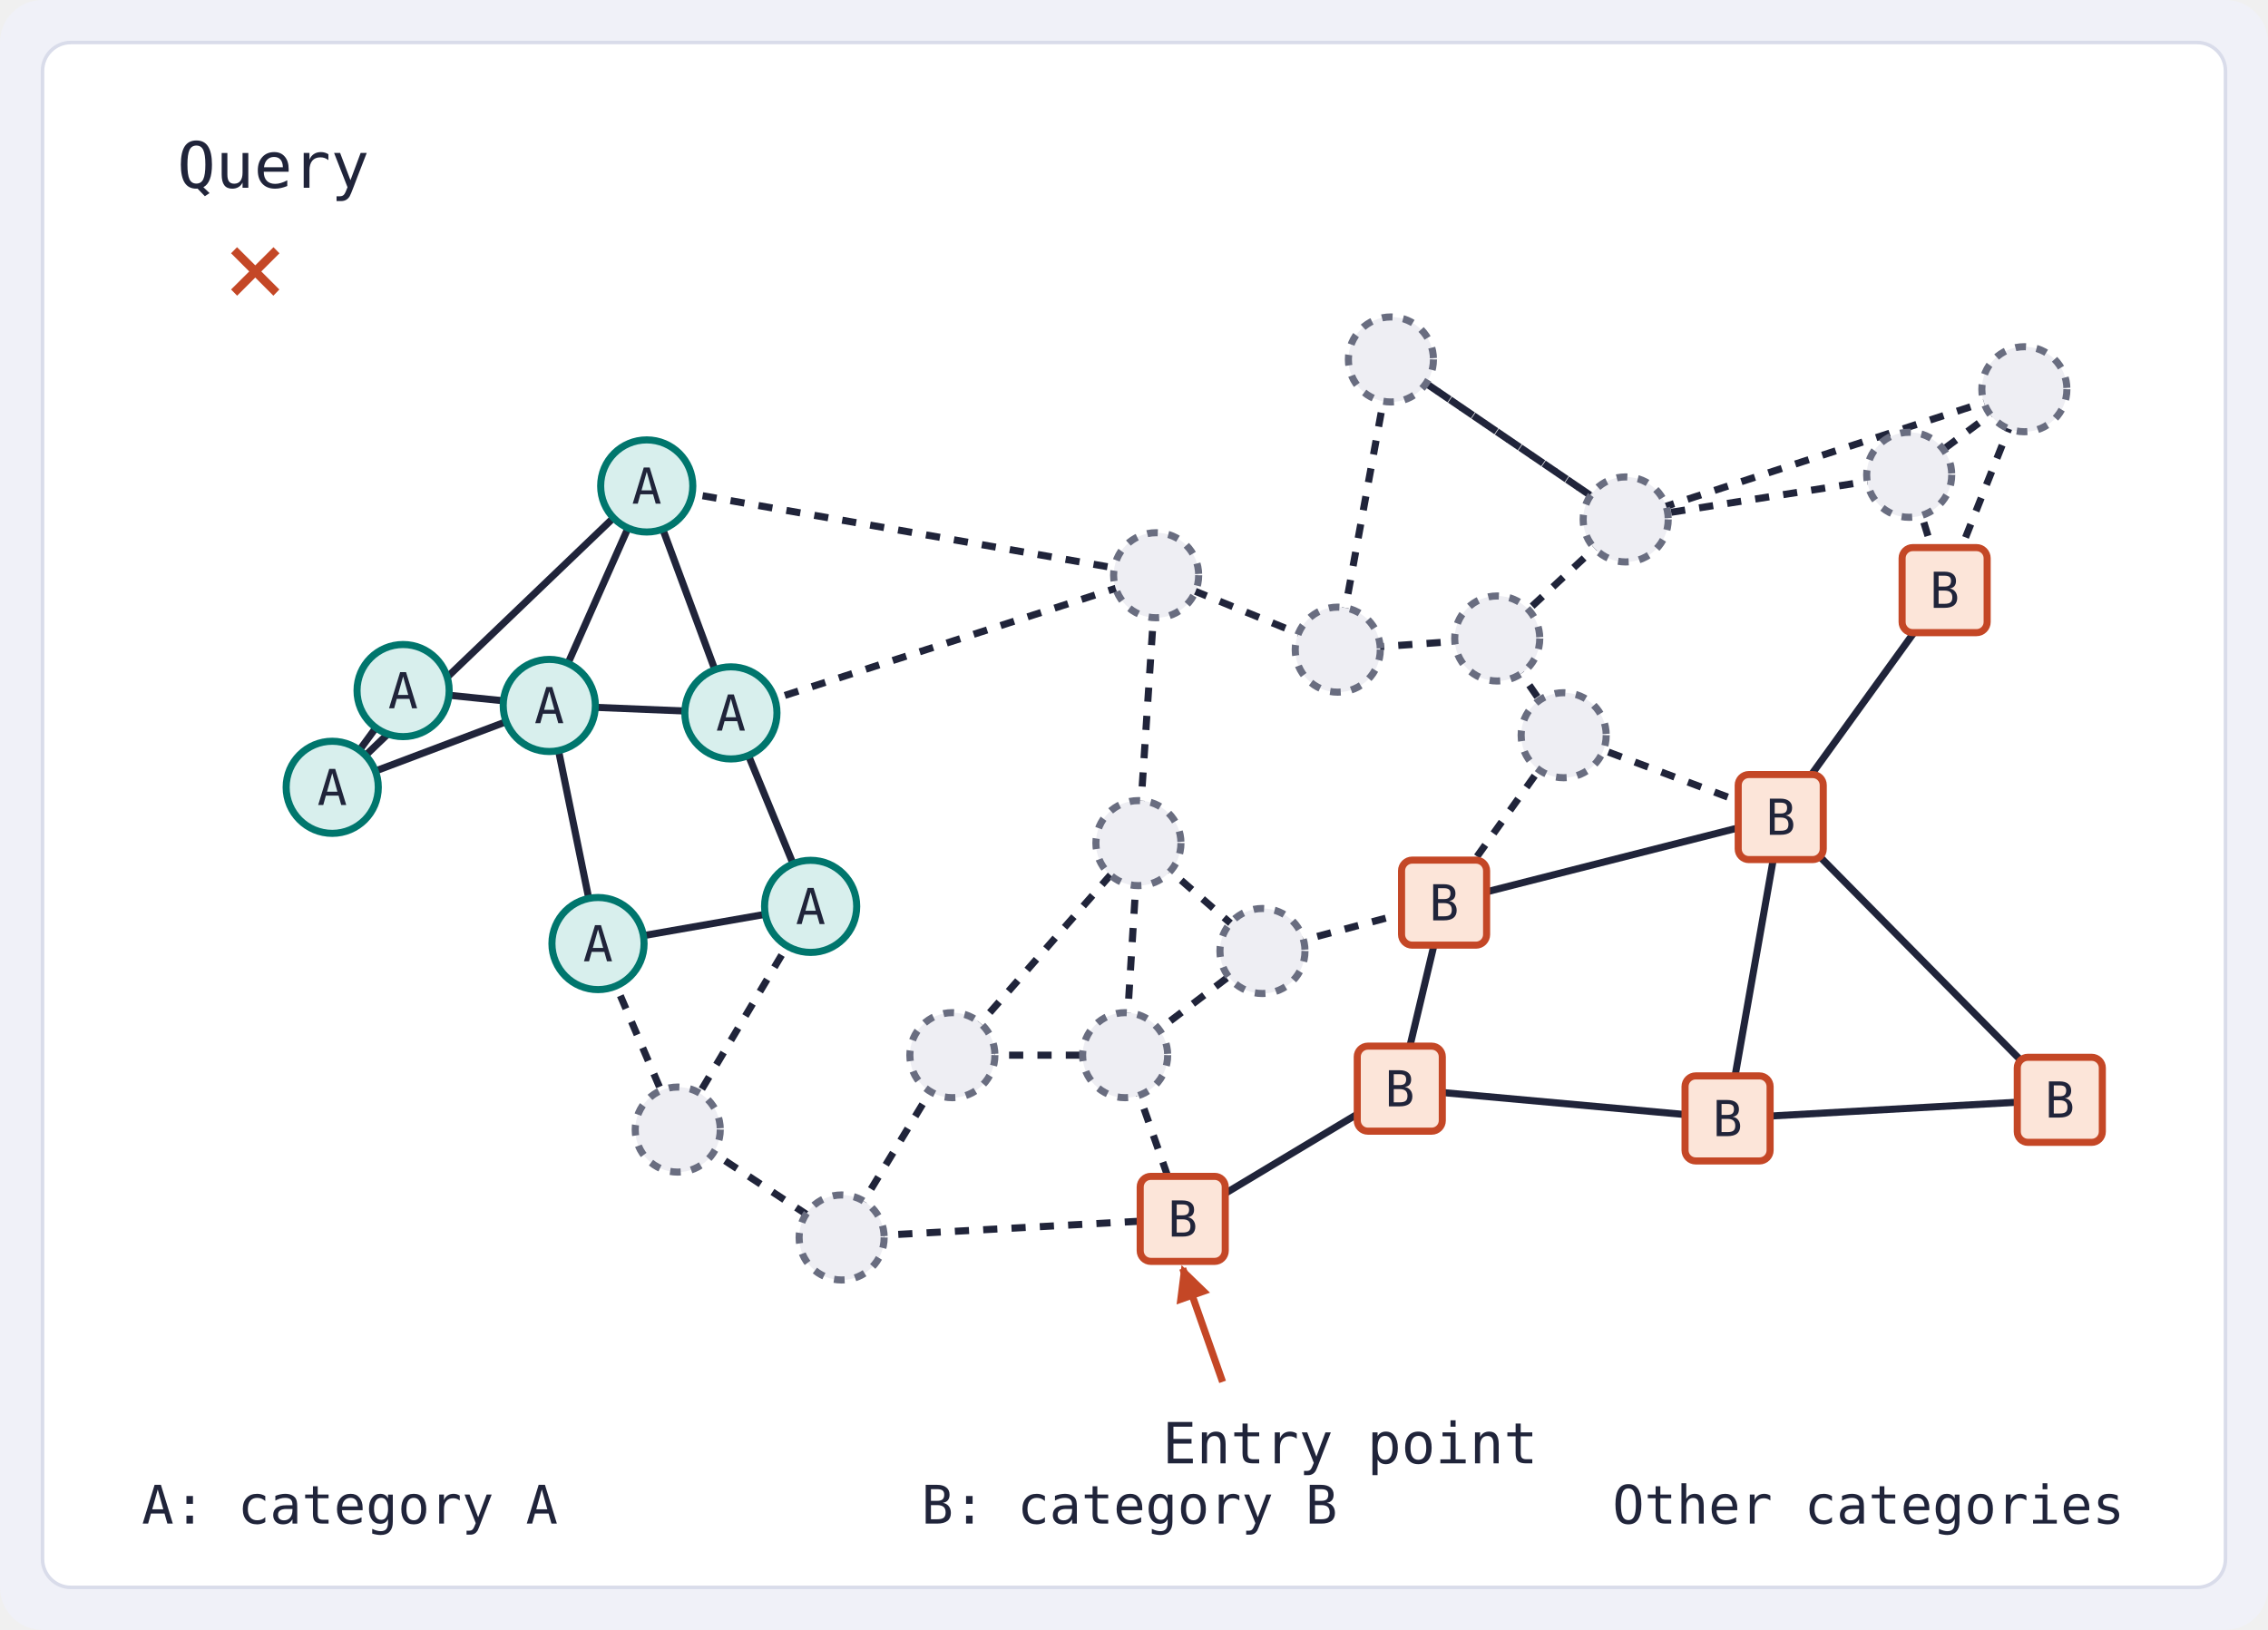
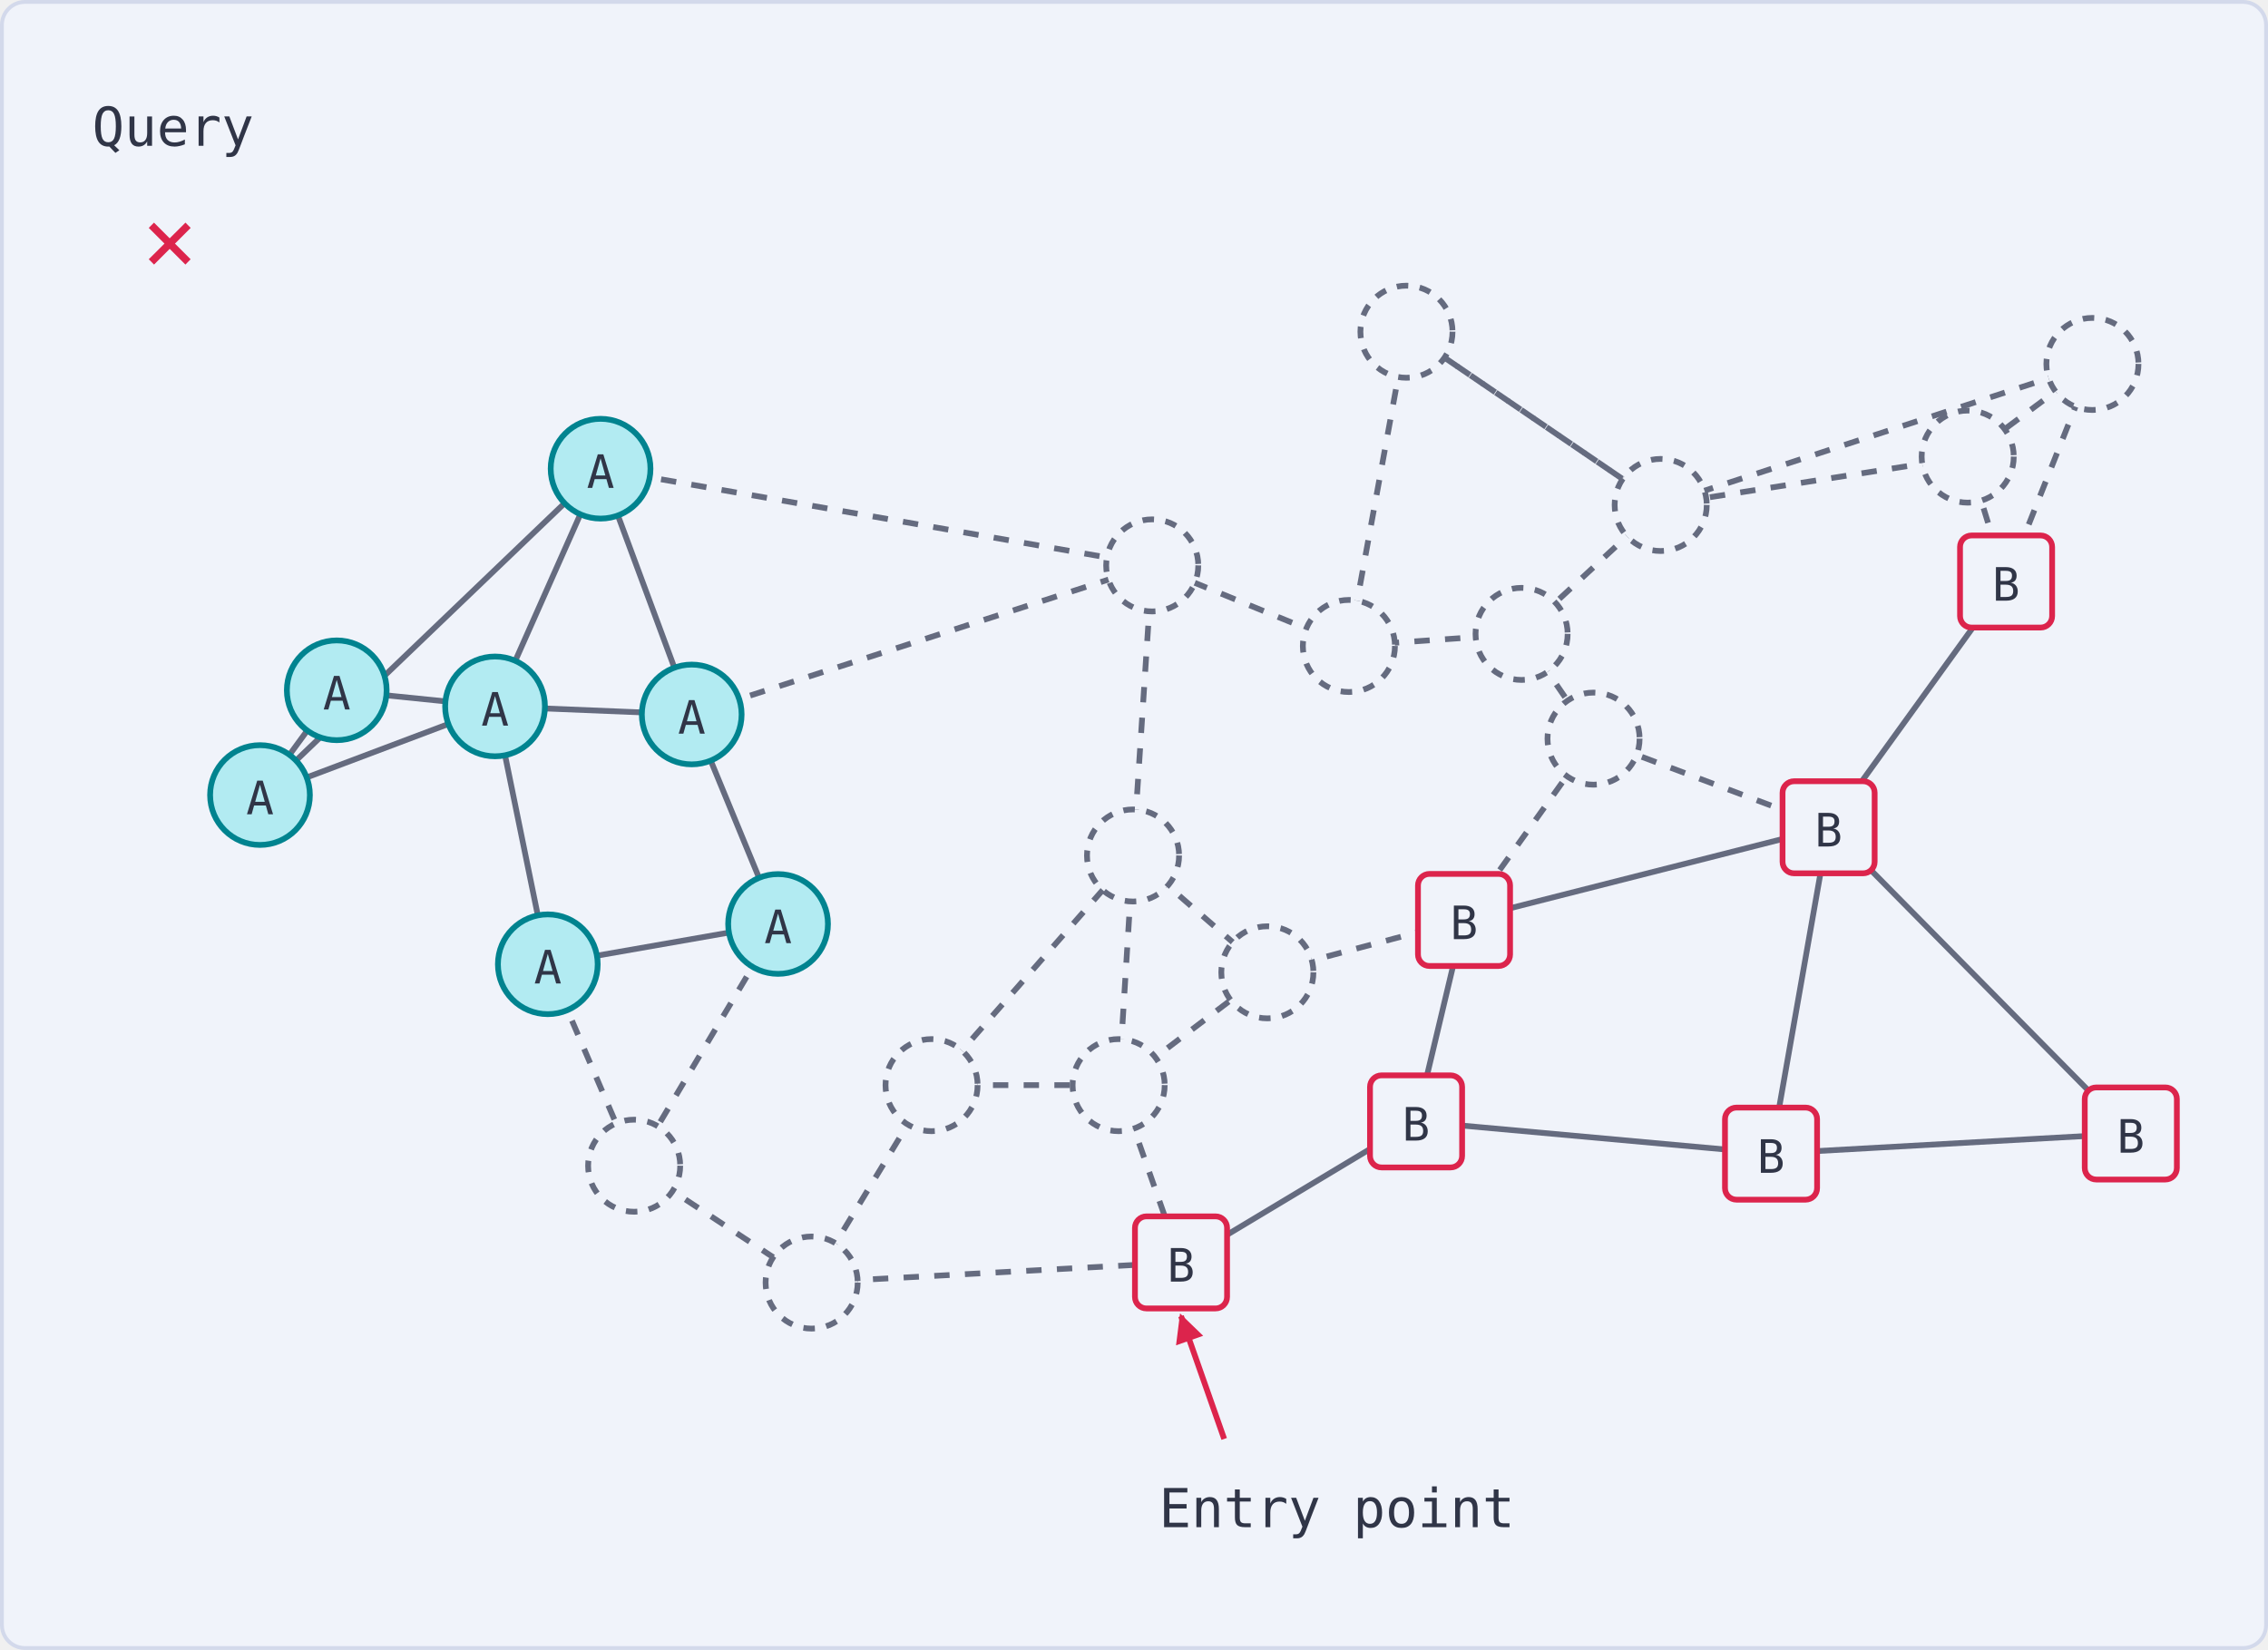
- <svg xmlns="http://www.w3.org/2000/svg" viewBox="0 0 640 460" role="img" aria-labelledby="description">
+ <svg xmlns="http://www.w3.org/2000/svg" viewBox="26 15 591 430" role="img" aria-labelledby="description">
  <defs>
    <marker id="arrow" viewBox="0 0 10 10" refX="9" refY="5" markerWidth="5" markerHeight="5" orient="auto-start-reverse">
-       <path d="M0 0 L10 5 L0 10 Z" fill="#c44726" />
+       <path d="M0 0 L10 5 L0 10 Z" fill="#dc244c" />
    </marker>
    <marker id="black-arrow" viewBox="0 0 10 10" refX="9" refY="5" markerWidth="5" markerHeight="5" orient="auto-start-reverse">
-       <path d="M0 0 L10 5 L0 10 Z" fill="#20243a" />
+       <path d="M0 0 L10 5 L0 10 Z" fill="#656b7f" />
    </marker>
  </defs>
-   <rect width="640" height="460" rx="12" fill="#f0f1f8" />
-   <rect x="12" y="12" width="616" height="436" rx="8" fill="#fff" stroke="#d9dcea" />
-   <g font-family="ui-monospace, SFMono-Regular, Menlo, monospace">
-     <line x1="93.75" y1="222.2" x2="113.75" y2="194.9" stroke="#20243a" stroke-width="2" />
-     <line x1="93.75" y1="222.2" x2="155.0" y2="199.1" stroke="#20243a" stroke-width="2" />
-     <line x1="93.75" y1="222.2" x2="182.5" y2="137.15" stroke="#20243a" stroke-width="2" />
-     <line x1="113.75" y1="194.9" x2="155.0" y2="199.1" stroke="#20243a" stroke-width="2" />
-     <line x1="155.0" y1="199.1" x2="182.5" y2="137.15" stroke="#20243a" stroke-width="2" />
-     <line x1="155.0" y1="199.1" x2="206.25" y2="201.2" stroke="#20243a" stroke-width="2" />
-     <line x1="155.0" y1="199.1" x2="168.75" y2="266.3" stroke="#20243a" stroke-width="2" />
-     <line x1="182.5" y1="137.15" x2="206.25" y2="201.2" stroke="#20243a" stroke-width="2" />
-     <line x1="182.5" y1="137.15" x2="326.25" y2="162.35" stroke="#20243a" stroke-width="2" stroke-dasharray="4 4" />
-     <line x1="206.25" y1="201.2" x2="228.75" y2="255.8" stroke="#20243a" stroke-width="2" />
-     <line x1="206.25" y1="201.2" x2="326.25" y2="162.35" stroke="#20243a" stroke-width="2" stroke-dasharray="4 4" />
-     <line x1="168.75" y1="266.3" x2="228.75" y2="255.8" stroke="#20243a" stroke-width="2" />
-     <line x1="168.75" y1="266.3" x2="191.25" y2="318.8" stroke="#20243a" stroke-width="2" stroke-dasharray="4 4" />
-     <line x1="228.75" y1="255.8" x2="191.25" y2="318.8" stroke="#20243a" stroke-width="2" stroke-dasharray="4 4" />
-     <line x1="191.25" y1="318.8" x2="237.5" y2="349.25" stroke="#20243a" stroke-width="2" stroke-dasharray="4 4" />
-     <line x1="237.5" y1="349.25" x2="268.75" y2="297.8" stroke="#20243a" stroke-width="2" stroke-dasharray="4 4" />
-     <line x1="237.5" y1="349.25" x2="333.75" y2="344.0" stroke="#20243a" stroke-width="2" stroke-dasharray="4 4" />
-     <line x1="268.75" y1="297.8" x2="321.25" y2="237.95" stroke="#20243a" stroke-width="2" stroke-dasharray="4 4" />
-     <line x1="268.75" y1="297.8" x2="317.5" y2="297.8" stroke="#20243a" stroke-width="2" stroke-dasharray="4 4" />
-     <line x1="321.25" y1="237.95" x2="317.5" y2="297.8" stroke="#20243a" stroke-width="2" stroke-dasharray="4 4" />
-     <line x1="321.25" y1="237.95" x2="356.25" y2="268.4" stroke="#20243a" stroke-width="2" stroke-dasharray="4 4" />
-     <line x1="321.25" y1="237.95" x2="326.25" y2="162.35" stroke="#20243a" stroke-width="2" stroke-dasharray="4 4" />
-     <line x1="317.5" y1="297.8" x2="356.25" y2="268.4" stroke="#20243a" stroke-width="2" stroke-dasharray="4 4" />
-     <line x1="317.5" y1="297.8" x2="333.75" y2="344.0" stroke="#20243a" stroke-width="2" stroke-dasharray="4 4" />
-     <line x1="356.25" y1="268.4" x2="407.5" y2="254.75" stroke="#20243a" stroke-width="2" stroke-dasharray="4 4" />
-     <line x1="333.75" y1="344.0" x2="395.0" y2="307.25" stroke="#20243a" stroke-width="2" />
-     <line x1="407.5" y1="254.75" x2="395.0" y2="307.25" stroke="#20243a" stroke-width="2" />
-     <line x1="407.5" y1="254.75" x2="502.5" y2="230.6" stroke="#20243a" stroke-width="2" />
-     <line x1="407.5" y1="254.75" x2="441.25" y2="207.5" stroke="#20243a" stroke-width="2" stroke-dasharray="4 4" />
-     <line x1="395.0" y1="307.25" x2="487.5" y2="315.65" stroke="#20243a" stroke-width="2" />
-     <line x1="487.5" y1="315.65" x2="502.5" y2="230.6" stroke="#20243a" stroke-width="2" />
-     <line x1="487.5" y1="315.65" x2="581.25" y2="310.4" stroke="#20243a" stroke-width="2" />
-     <line x1="502.5" y1="230.6" x2="581.25" y2="310.4" stroke="#20243a" stroke-width="2" />
-     <line x1="502.5" y1="230.6" x2="548.75" y2="166.55" stroke="#20243a" stroke-width="2" />
-     <line x1="502.5" y1="230.6" x2="441.25" y2="207.5" stroke="#20243a" stroke-width="2" stroke-dasharray="4 4" />
-     <line x1="548.75" y1="166.55" x2="571.25" y2="109.85" stroke="#20243a" stroke-width="2" stroke-dasharray="4 4" />
-     <line x1="548.75" y1="166.55" x2="538.75" y2="134.0" stroke="#20243a" stroke-width="2" stroke-dasharray="4 4" />
-     <line x1="571.25" y1="109.85" x2="538.75" y2="134.0" stroke="#20243a" stroke-width="2" stroke-dasharray="4 4" />
-     <line x1="571.25" y1="109.85" x2="458.75" y2="146.6" stroke="#20243a" stroke-width="2" stroke-dasharray="4 4" />
-     <line x1="538.75" y1="134.0" x2="458.75" y2="146.6" stroke="#20243a" stroke-width="2" stroke-dasharray="4 4" />
-     <line x1="458.75" y1="146.6" x2="422.5" y2="180.2" stroke="#20243a" stroke-width="2" stroke-dasharray="4 4" />
-     <line x1="458.75" y1="146.6" x2="392.5" y2="101.45" stroke="#20243a" stroke-width="2" stroke-dasharray="4 4" />
-     <line x1="422.5" y1="180.2" x2="377.5" y2="183.35" stroke="#20243a" stroke-width="2" stroke-dasharray="4 4" />
-     <line x1="422.5" y1="180.2" x2="441.25" y2="207.5" stroke="#20243a" stroke-width="2" stroke-dasharray="4 4" />
-     <line x1="377.5" y1="183.35" x2="326.25" y2="162.35" stroke="#20243a" stroke-width="2" stroke-dasharray="4 4" />
-     <line x1="377.5" y1="183.35" x2="392.5" y2="101.45" stroke="#20243a" stroke-width="2" stroke-dasharray="4 4" />
-     <line x1="392.5" y1="101.45" x2="458.75" y2="146.6" stroke="#20243a" stroke-width="2" stroke-dasharray="4 4" />
-     <circle cx="93.75" cy="222.2" r="13" fill="#d8efed" stroke="#00766d" stroke-width="2" />
-     <text x="93.75" y="227.2" font-size="14" text-anchor="middle" fill="#20243a">A</text>
-     <circle cx="113.75" cy="194.9" r="13" fill="#d8efed" stroke="#00766d" stroke-width="2" />
-     <text x="113.75" y="199.9" font-size="14" text-anchor="middle" fill="#20243a">A</text>
-     <circle cx="155.0" cy="199.1" r="13" fill="#d8efed" stroke="#00766d" stroke-width="2" />
-     <text x="155.0" y="204.1" font-size="14" text-anchor="middle" fill="#20243a">A</text>
-     <circle cx="182.5" cy="137.15" r="13" fill="#d8efed" stroke="#00766d" stroke-width="2" />
-     <text x="182.5" y="142.15" font-size="14" text-anchor="middle" fill="#20243a">A</text>
-     <circle cx="206.25" cy="201.2" r="13" fill="#d8efed" stroke="#00766d" stroke-width="2" />
-     <text x="206.25" y="206.2" font-size="14" text-anchor="middle" fill="#20243a">A</text>
-     <circle cx="168.75" cy="266.3" r="13" fill="#d8efed" stroke="#00766d" stroke-width="2" />
-     <text x="168.75" y="271.3" font-size="14" text-anchor="middle" fill="#20243a">A</text>
-     <circle cx="228.75" cy="255.8" r="13" fill="#d8efed" stroke="#00766d" stroke-width="2" />
-     <text x="228.75" y="260.8" font-size="14" text-anchor="middle" fill="#20243a">A</text>
-     <circle cx="191.25" cy="318.8" r="12" fill="#eeeef3" stroke="#696d80" stroke-width="2" stroke-dasharray="3 3" />
-     <circle cx="237.5" cy="349.25" r="12" fill="#eeeef3" stroke="#696d80" stroke-width="2" stroke-dasharray="3 3" />
-     <circle cx="268.75" cy="297.8" r="12" fill="#eeeef3" stroke="#696d80" stroke-width="2" stroke-dasharray="3 3" />
-     <circle cx="321.25" cy="237.95" r="12" fill="#eeeef3" stroke="#696d80" stroke-width="2" stroke-dasharray="3 3" />
-     <circle cx="317.5" cy="297.8" r="12" fill="#eeeef3" stroke="#696d80" stroke-width="2" stroke-dasharray="3 3" />
-     <circle cx="356.25" cy="268.4" r="12" fill="#eeeef3" stroke="#696d80" stroke-width="2" stroke-dasharray="3 3" />
-     <rect x="321.75" y="332.0" width="24" height="24" rx="3" fill="#fce5d9" stroke="#c44726" stroke-width="2" />
-     <text x="333.75" y="349.0" font-size="14" text-anchor="middle" fill="#20243a">B</text>
-     <rect x="395.5" y="242.75" width="24" height="24" rx="3" fill="#fce5d9" stroke="#c44726" stroke-width="2" />
-     <text x="407.5" y="259.75" font-size="14" text-anchor="middle" fill="#20243a">B</text>
-     <rect x="383.0" y="295.25" width="24" height="24" rx="3" fill="#fce5d9" stroke="#c44726" stroke-width="2" />
-     <text x="395.0" y="312.25" font-size="14" text-anchor="middle" fill="#20243a">B</text>
-     <rect x="475.5" y="303.65" width="24" height="24" rx="3" fill="#fce5d9" stroke="#c44726" stroke-width="2" />
-     <text x="487.5" y="320.65" font-size="14" text-anchor="middle" fill="#20243a">B</text>
-     <rect x="490.5" y="218.6" width="24" height="24" rx="3" fill="#fce5d9" stroke="#c44726" stroke-width="2" />
-     <text x="502.5" y="235.6" font-size="14" text-anchor="middle" fill="#20243a">B</text>
-     <rect x="569.25" y="298.4" width="24" height="24" rx="3" fill="#fce5d9" stroke="#c44726" stroke-width="2" />
-     <text x="581.25" y="315.4" font-size="14" text-anchor="middle" fill="#20243a">B</text>
-     <rect x="536.75" y="154.55" width="24" height="24" rx="3" fill="#fce5d9" stroke="#c44726" stroke-width="2" />
-     <text x="548.75" y="171.55" font-size="14" text-anchor="middle" fill="#20243a">B</text>
-     <circle cx="571.25" cy="109.85" r="12" fill="#eeeef3" stroke="#696d80" stroke-width="2" stroke-dasharray="3 3" />
-     <circle cx="538.75" cy="134.0" r="12" fill="#eeeef3" stroke="#696d80" stroke-width="2" stroke-dasharray="3 3" />
-     <circle cx="458.75" cy="146.6" r="12" fill="#eeeef3" stroke="#696d80" stroke-width="2" stroke-dasharray="3 3" />
-     <circle cx="422.5" cy="180.2" r="12" fill="#eeeef3" stroke="#696d80" stroke-width="2" stroke-dasharray="3 3" />
-     <circle cx="377.5" cy="183.35" r="12" fill="#eeeef3" stroke="#696d80" stroke-width="2" stroke-dasharray="3 3" />
-     <circle cx="326.25" cy="162.35" r="12" fill="#eeeef3" stroke="#696d80" stroke-width="2" stroke-dasharray="3 3" />
-     <circle cx="392.5" cy="101.45" r="12" fill="#eeeef3" stroke="#696d80" stroke-width="2" stroke-dasharray="3 3" />
-     <circle cx="441.25" cy="207.5" r="12" fill="#eeeef3" stroke="#696d80" stroke-width="2" stroke-dasharray="3 3" />
-     <text x="50" y="53" font-size="18" text-anchor="start" fill="#20243a">Query</text>
-     <text x="63" y="86" font-size="30" text-anchor="start" fill="#c44726">×</text>
-     <text x="328" y="413" font-size="16" text-anchor="start" fill="#20243a">Entry point</text>
-     <line x1="345" y1="390" x2="333.75" y2="358.0" stroke="#c44726" stroke-width="2" marker-end="url(#arrow)" />
-     <text x="40" y="430" font-size="15" text-anchor="start" fill="#20243a">A: category A</text>
-     <text x="260" y="430" font-size="15" text-anchor="start" fill="#20243a">B: category B</text>
-     <text x="455" y="430" font-size="15" text-anchor="start" fill="#20243a">Other categories</text>
+   <rect x="26.5" y="15.5" width="590" height="429" rx="6" fill="#f0f3fa" stroke="#d3d9eb" stroke-width="1" />
+   <g font-family="'Geist Mono', ui-monospace, SFMono-Regular, Menlo, Consolas, monospace">
+     <line x1="93.75" y1="222.2" x2="113.75" y2="194.9" stroke="#656b7f" stroke-width="1.5" />
+     <line x1="93.75" y1="222.2" x2="155.0" y2="199.1" stroke="#656b7f" stroke-width="1.5" />
+     <line x1="93.75" y1="222.2" x2="182.5" y2="137.15" stroke="#656b7f" stroke-width="1.5" />
+     <line x1="113.75" y1="194.9" x2="155.0" y2="199.1" stroke="#656b7f" stroke-width="1.5" />
+     <line x1="155.0" y1="199.1" x2="182.5" y2="137.15" stroke="#656b7f" stroke-width="1.5" />
+     <line x1="155.0" y1="199.1" x2="206.25" y2="201.2" stroke="#656b7f" stroke-width="1.5" />
+     <line x1="155.0" y1="199.1" x2="168.75" y2="266.3" stroke="#656b7f" stroke-width="1.5" />
+     <line x1="182.5" y1="137.15" x2="206.25" y2="201.2" stroke="#656b7f" stroke-width="1.5" />
+     <line x1="182.5" y1="137.15" x2="326.25" y2="162.35" stroke="#656b7f" stroke-width="1.5" stroke-dasharray="4 4" />
+     <line x1="206.25" y1="201.2" x2="228.75" y2="255.8" stroke="#656b7f" stroke-width="1.5" />
+     <line x1="206.25" y1="201.2" x2="326.25" y2="162.35" stroke="#656b7f" stroke-width="1.5" stroke-dasharray="4 4" />
+     <line x1="168.75" y1="266.3" x2="228.75" y2="255.8" stroke="#656b7f" stroke-width="1.5" />
+     <line x1="168.75" y1="266.3" x2="191.25" y2="318.8" stroke="#656b7f" stroke-width="1.5" stroke-dasharray="4 4" />
+     <line x1="228.75" y1="255.8" x2="191.25" y2="318.8" stroke="#656b7f" stroke-width="1.5" stroke-dasharray="4 4" />
+     <line x1="191.25" y1="318.8" x2="237.5" y2="349.25" stroke="#656b7f" stroke-width="1.5" stroke-dasharray="4 4" />
+     <line x1="237.5" y1="349.25" x2="268.75" y2="297.8" stroke="#656b7f" stroke-width="1.5" stroke-dasharray="4 4" />
+     <line x1="237.5" y1="349.25" x2="333.75" y2="344.0" stroke="#656b7f" stroke-width="1.5" stroke-dasharray="4 4" />
+     <line x1="268.75" y1="297.8" x2="321.25" y2="237.95" stroke="#656b7f" stroke-width="1.5" stroke-dasharray="4 4" />
+     <line x1="268.75" y1="297.8" x2="317.5" y2="297.8" stroke="#656b7f" stroke-width="1.5" stroke-dasharray="4 4" />
+     <line x1="321.25" y1="237.95" x2="317.5" y2="297.8" stroke="#656b7f" stroke-width="1.5" stroke-dasharray="4 4" />
+     <line x1="321.25" y1="237.95" x2="356.25" y2="268.4" stroke="#656b7f" stroke-width="1.5" stroke-dasharray="4 4" />
+     <line x1="321.25" y1="237.95" x2="326.25" y2="162.35" stroke="#656b7f" stroke-width="1.5" stroke-dasharray="4 4" />
+     <line x1="317.5" y1="297.8" x2="356.25" y2="268.4" stroke="#656b7f" stroke-width="1.5" stroke-dasharray="4 4" />
+     <line x1="317.5" y1="297.8" x2="333.75" y2="344.0" stroke="#656b7f" stroke-width="1.5" stroke-dasharray="4 4" />
+     <line x1="356.25" y1="268.4" x2="407.5" y2="254.75" stroke="#656b7f" stroke-width="1.5" stroke-dasharray="4 4" />
+     <line x1="333.75" y1="344.0" x2="395.0" y2="307.25" stroke="#656b7f" stroke-width="1.5" />
+     <line x1="407.5" y1="254.75" x2="395.0" y2="307.25" stroke="#656b7f" stroke-width="1.5" />
+     <line x1="407.5" y1="254.75" x2="502.5" y2="230.6" stroke="#656b7f" stroke-width="1.5" />
+     <line x1="407.5" y1="254.75" x2="441.25" y2="207.5" stroke="#656b7f" stroke-width="1.5" stroke-dasharray="4 4" />
+     <line x1="395.0" y1="307.25" x2="487.5" y2="315.65" stroke="#656b7f" stroke-width="1.5" />
+     <line x1="487.5" y1="315.65" x2="502.5" y2="230.6" stroke="#656b7f" stroke-width="1.5" />
+     <line x1="487.5" y1="315.65" x2="581.25" y2="310.4" stroke="#656b7f" stroke-width="1.5" />
+     <line x1="502.5" y1="230.6" x2="581.25" y2="310.4" stroke="#656b7f" stroke-width="1.5" />
+     <line x1="502.5" y1="230.6" x2="548.75" y2="166.55" stroke="#656b7f" stroke-width="1.5" />
+     <line x1="502.5" y1="230.6" x2="441.25" y2="207.5" stroke="#656b7f" stroke-width="1.5" stroke-dasharray="4 4" />
+     <line x1="548.75" y1="166.55" x2="571.25" y2="109.85" stroke="#656b7f" stroke-width="1.5" stroke-dasharray="4 4" />
+     <line x1="548.75" y1="166.55" x2="538.75" y2="134.0" stroke="#656b7f" stroke-width="1.5" stroke-dasharray="4 4" />
+     <line x1="571.25" y1="109.85" x2="538.75" y2="134.0" stroke="#656b7f" stroke-width="1.5" stroke-dasharray="4 4" />
+     <line x1="571.25" y1="109.85" x2="458.75" y2="146.6" stroke="#656b7f" stroke-width="1.5" stroke-dasharray="4 4" />
+     <line x1="538.75" y1="134.0" x2="458.75" y2="146.6" stroke="#656b7f" stroke-width="1.5" stroke-dasharray="4 4" />
+     <line x1="458.75" y1="146.6" x2="422.5" y2="180.2" stroke="#656b7f" stroke-width="1.5" stroke-dasharray="4 4" />
+     <line x1="458.75" y1="146.6" x2="392.5" y2="101.45" stroke="#656b7f" stroke-width="1.5" stroke-dasharray="4 4" />
+     <line x1="422.5" y1="180.2" x2="377.5" y2="183.35" stroke="#656b7f" stroke-width="1.5" stroke-dasharray="4 4" />
+     <line x1="422.5" y1="180.2" x2="441.25" y2="207.5" stroke="#656b7f" stroke-width="1.5" stroke-dasharray="4 4" />
+     <line x1="377.5" y1="183.35" x2="326.25" y2="162.35" stroke="#656b7f" stroke-width="1.5" stroke-dasharray="4 4" />
+     <line x1="377.5" y1="183.35" x2="392.5" y2="101.45" stroke="#656b7f" stroke-width="1.5" stroke-dasharray="4 4" />
+     <line x1="392.5" y1="101.45" x2="458.75" y2="146.6" stroke="#656b7f" stroke-width="1.5" stroke-dasharray="4 4" />
+     <circle cx="93.75" cy="222.2" r="13" fill="#b2ebf2" stroke="#00838f" stroke-width="1.5" />
+     <text x="93.75" y="227.2" font-size="12" text-anchor="middle" fill="#303547">A</text>
+     <circle cx="113.75" cy="194.9" r="13" fill="#b2ebf2" stroke="#00838f" stroke-width="1.5" />
+     <text x="113.75" y="199.9" font-size="12" text-anchor="middle" fill="#303547">A</text>
+     <circle cx="155.0" cy="199.1" r="13" fill="#b2ebf2" stroke="#00838f" stroke-width="1.5" />
+     <text x="155.0" y="204.1" font-size="12" text-anchor="middle" fill="#303547">A</text>
+     <circle cx="182.5" cy="137.15" r="13" fill="#b2ebf2" stroke="#00838f" stroke-width="1.5" />
+     <text x="182.5" y="142.15" font-size="12" text-anchor="middle" fill="#303547">A</text>
+     <circle cx="206.25" cy="201.2" r="13" fill="#b2ebf2" stroke="#00838f" stroke-width="1.5" />
+     <text x="206.25" y="206.2" font-size="12" text-anchor="middle" fill="#303547">A</text>
+     <circle cx="168.75" cy="266.3" r="13" fill="#b2ebf2" stroke="#00838f" stroke-width="1.5" />
+     <text x="168.75" y="271.3" font-size="12" text-anchor="middle" fill="#303547">A</text>
+     <circle cx="228.75" cy="255.8" r="13" fill="#b2ebf2" stroke="#00838f" stroke-width="1.5" />
+     <text x="228.75" y="260.8" font-size="12" text-anchor="middle" fill="#303547">A</text>
+     <circle cx="191.25" cy="318.8" r="12" fill="#f0f3fa" stroke="#656b7f" stroke-width="1.5" stroke-dasharray="3 3" />
+     <circle cx="237.5" cy="349.25" r="12" fill="#f0f3fa" stroke="#656b7f" stroke-width="1.5" stroke-dasharray="3 3" />
+     <circle cx="268.75" cy="297.8" r="12" fill="#f0f3fa" stroke="#656b7f" stroke-width="1.5" stroke-dasharray="3 3" />
+     <circle cx="321.25" cy="237.95" r="12" fill="#f0f3fa" stroke="#656b7f" stroke-width="1.5" stroke-dasharray="3 3" />
+     <circle cx="317.5" cy="297.8" r="12" fill="#f0f3fa" stroke="#656b7f" stroke-width="1.5" stroke-dasharray="3 3" />
+     <circle cx="356.25" cy="268.4" r="12" fill="#f0f3fa" stroke="#656b7f" stroke-width="1.5" stroke-dasharray="3 3" />
+     <rect x="321.75" y="332.0" width="24" height="24" rx="3" fill="#f0f3fa" stroke="#dc244c" stroke-width="1.5" />
+     <text x="333.75" y="349.0" font-size="12" text-anchor="middle" fill="#303547">B</text>
+     <rect x="395.5" y="242.75" width="24" height="24" rx="3" fill="#f0f3fa" stroke="#dc244c" stroke-width="1.5" />
+     <text x="407.5" y="259.75" font-size="12" text-anchor="middle" fill="#303547">B</text>
+     <rect x="383.0" y="295.25" width="24" height="24" rx="3" fill="#f0f3fa" stroke="#dc244c" stroke-width="1.5" />
+     <text x="395.0" y="312.25" font-size="12" text-anchor="middle" fill="#303547">B</text>
+     <rect x="475.5" y="303.65" width="24" height="24" rx="3" fill="#f0f3fa" stroke="#dc244c" stroke-width="1.5" />
+     <text x="487.5" y="320.65" font-size="12" text-anchor="middle" fill="#303547">B</text>
+     <rect x="490.5" y="218.6" width="24" height="24" rx="3" fill="#f0f3fa" stroke="#dc244c" stroke-width="1.5" />
+     <text x="502.5" y="235.6" font-size="12" text-anchor="middle" fill="#303547">B</text>
+     <rect x="569.25" y="298.4" width="24" height="24" rx="3" fill="#f0f3fa" stroke="#dc244c" stroke-width="1.5" />
+     <text x="581.25" y="315.4" font-size="12" text-anchor="middle" fill="#303547">B</text>
+     <rect x="536.75" y="154.55" width="24" height="24" rx="3" fill="#f0f3fa" stroke="#dc244c" stroke-width="1.5" />
+     <text x="548.75" y="171.55" font-size="12" text-anchor="middle" fill="#303547">B</text>
+     <circle cx="571.25" cy="109.85" r="12" fill="#f0f3fa" stroke="#656b7f" stroke-width="1.5" stroke-dasharray="3 3" />
+     <circle cx="538.75" cy="134.0" r="12" fill="#f0f3fa" stroke="#656b7f" stroke-width="1.5" stroke-dasharray="3 3" />
+     <circle cx="458.75" cy="146.6" r="12" fill="#f0f3fa" stroke="#656b7f" stroke-width="1.5" stroke-dasharray="3 3" />
+     <circle cx="422.5" cy="180.2" r="12" fill="#f0f3fa" stroke="#656b7f" stroke-width="1.5" stroke-dasharray="3 3" />
+     <circle cx="377.5" cy="183.35" r="12" fill="#f0f3fa" stroke="#656b7f" stroke-width="1.5" stroke-dasharray="3 3" />
+     <circle cx="326.25" cy="162.35" r="12" fill="#f0f3fa" stroke="#656b7f" stroke-width="1.5" stroke-dasharray="3 3" />
+     <circle cx="392.5" cy="101.45" r="12" fill="#f0f3fa" stroke="#656b7f" stroke-width="1.5" stroke-dasharray="3 3" />
+     <circle cx="441.25" cy="207.5" r="12" fill="#f0f3fa" stroke="#656b7f" stroke-width="1.5" stroke-dasharray="3 3" />
+     <text x="50" y="53" font-size="14" text-anchor="start" fill="#303547">Query</text>
+     <text x="63" y="86" font-size="24" text-anchor="start" fill="#dc244c">×</text>
+     <text x="328" y="413" font-size="14" text-anchor="start" fill="#303547">Entry point</text>
+     <line x1="345" y1="390" x2="333.75" y2="358.0" stroke="#dc244c" stroke-width="1.5" marker-end="url(#arrow)" />
  </g>
</svg>
